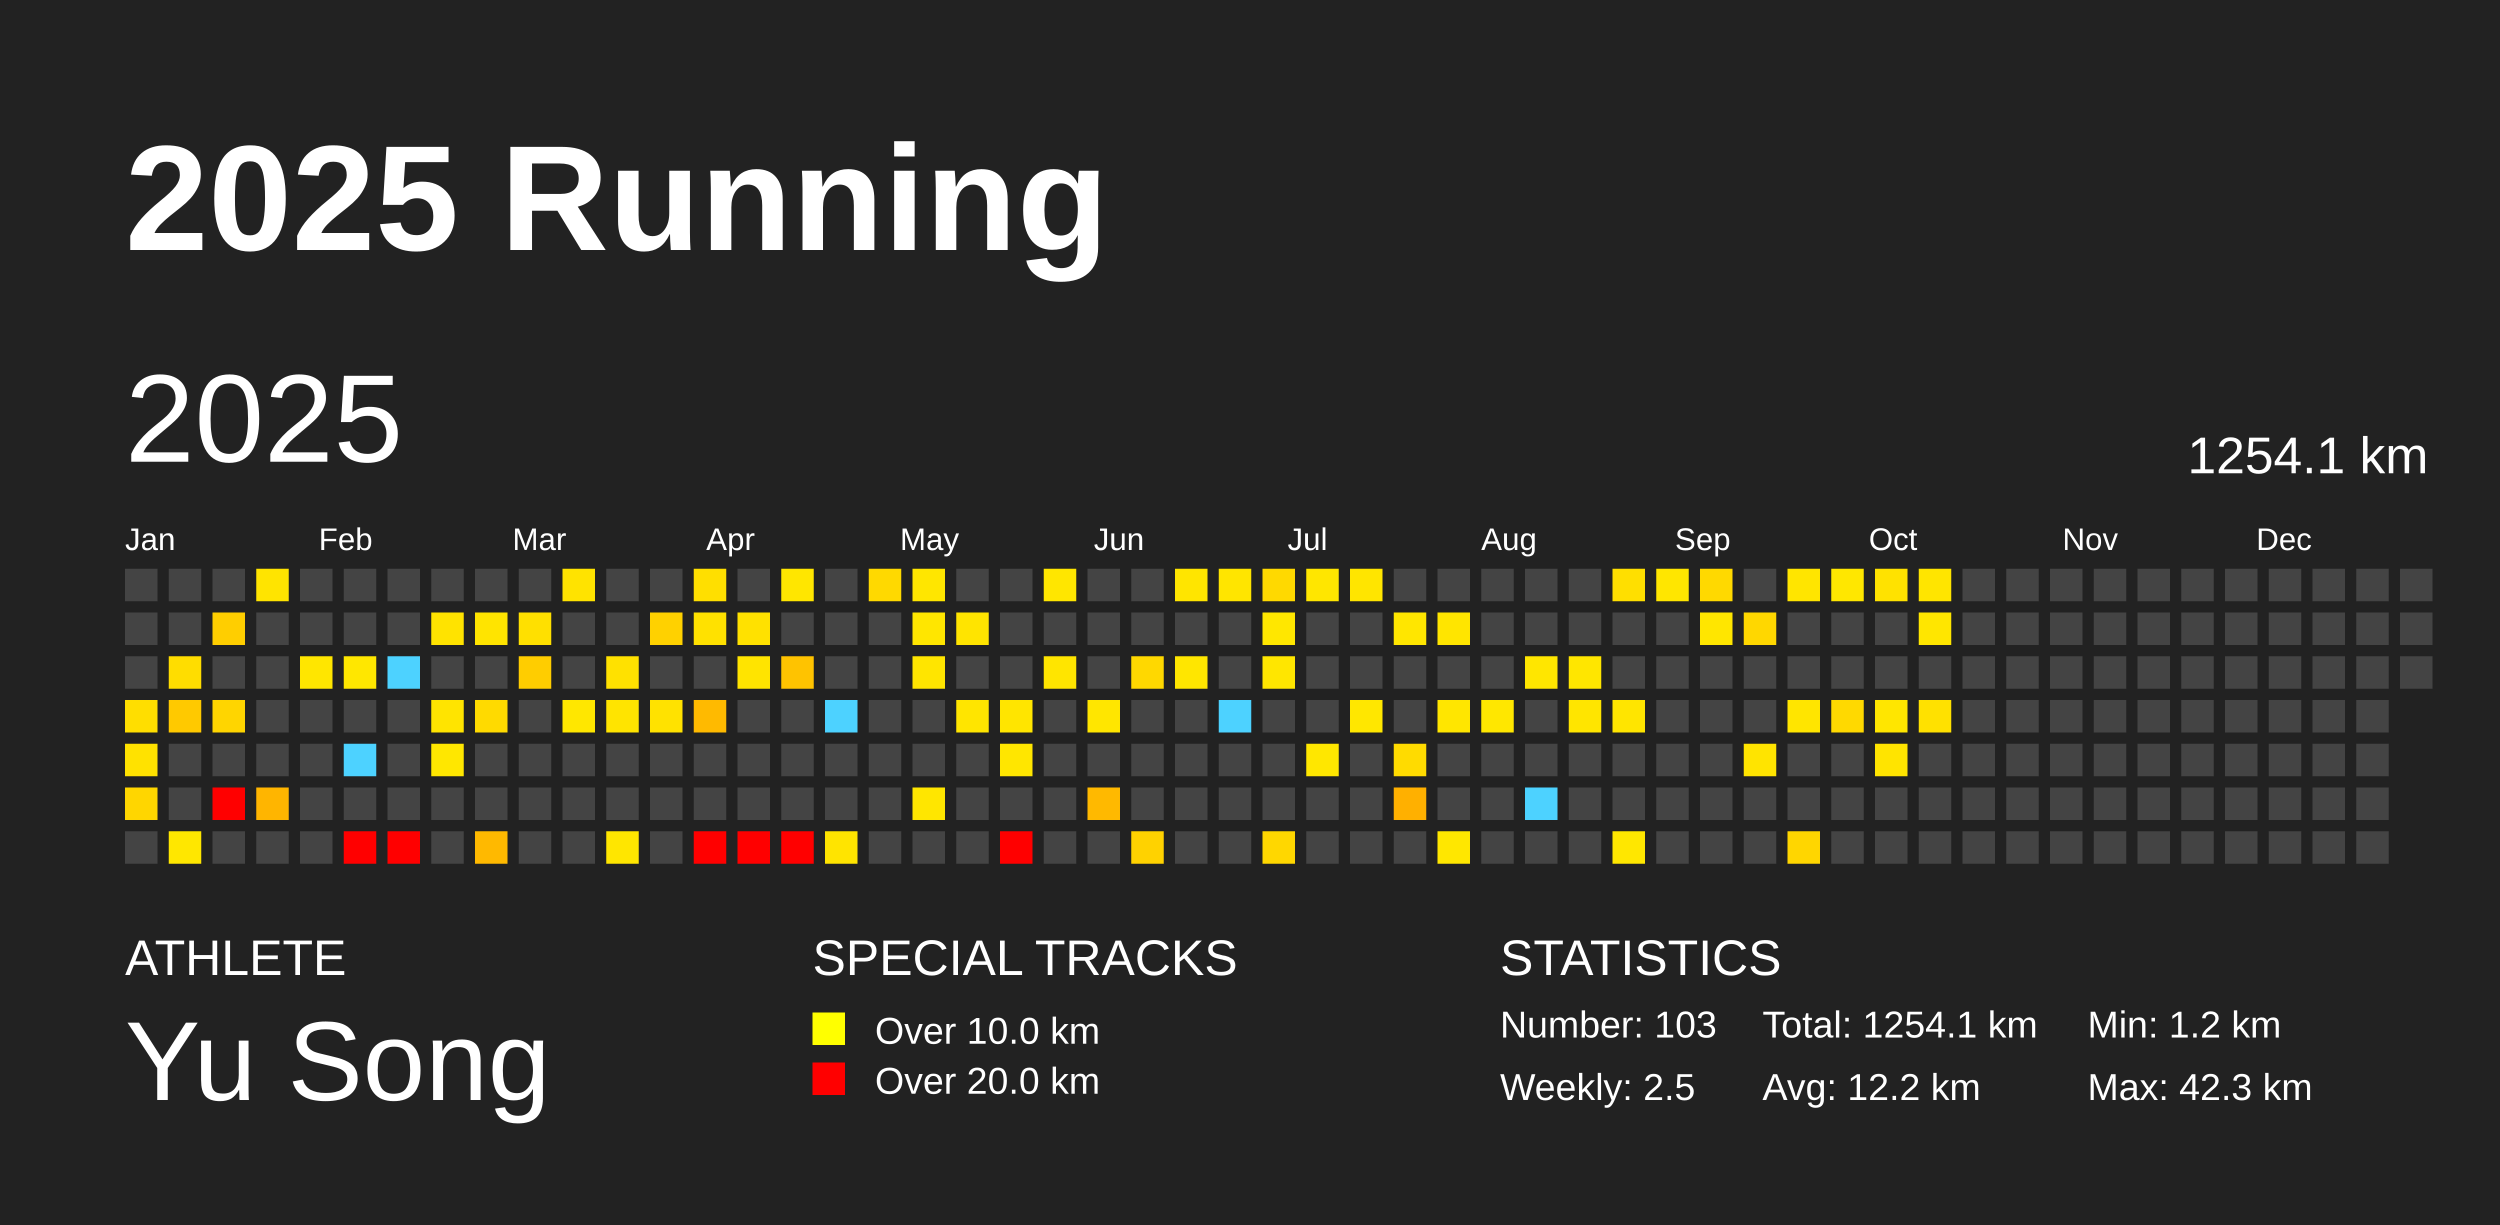
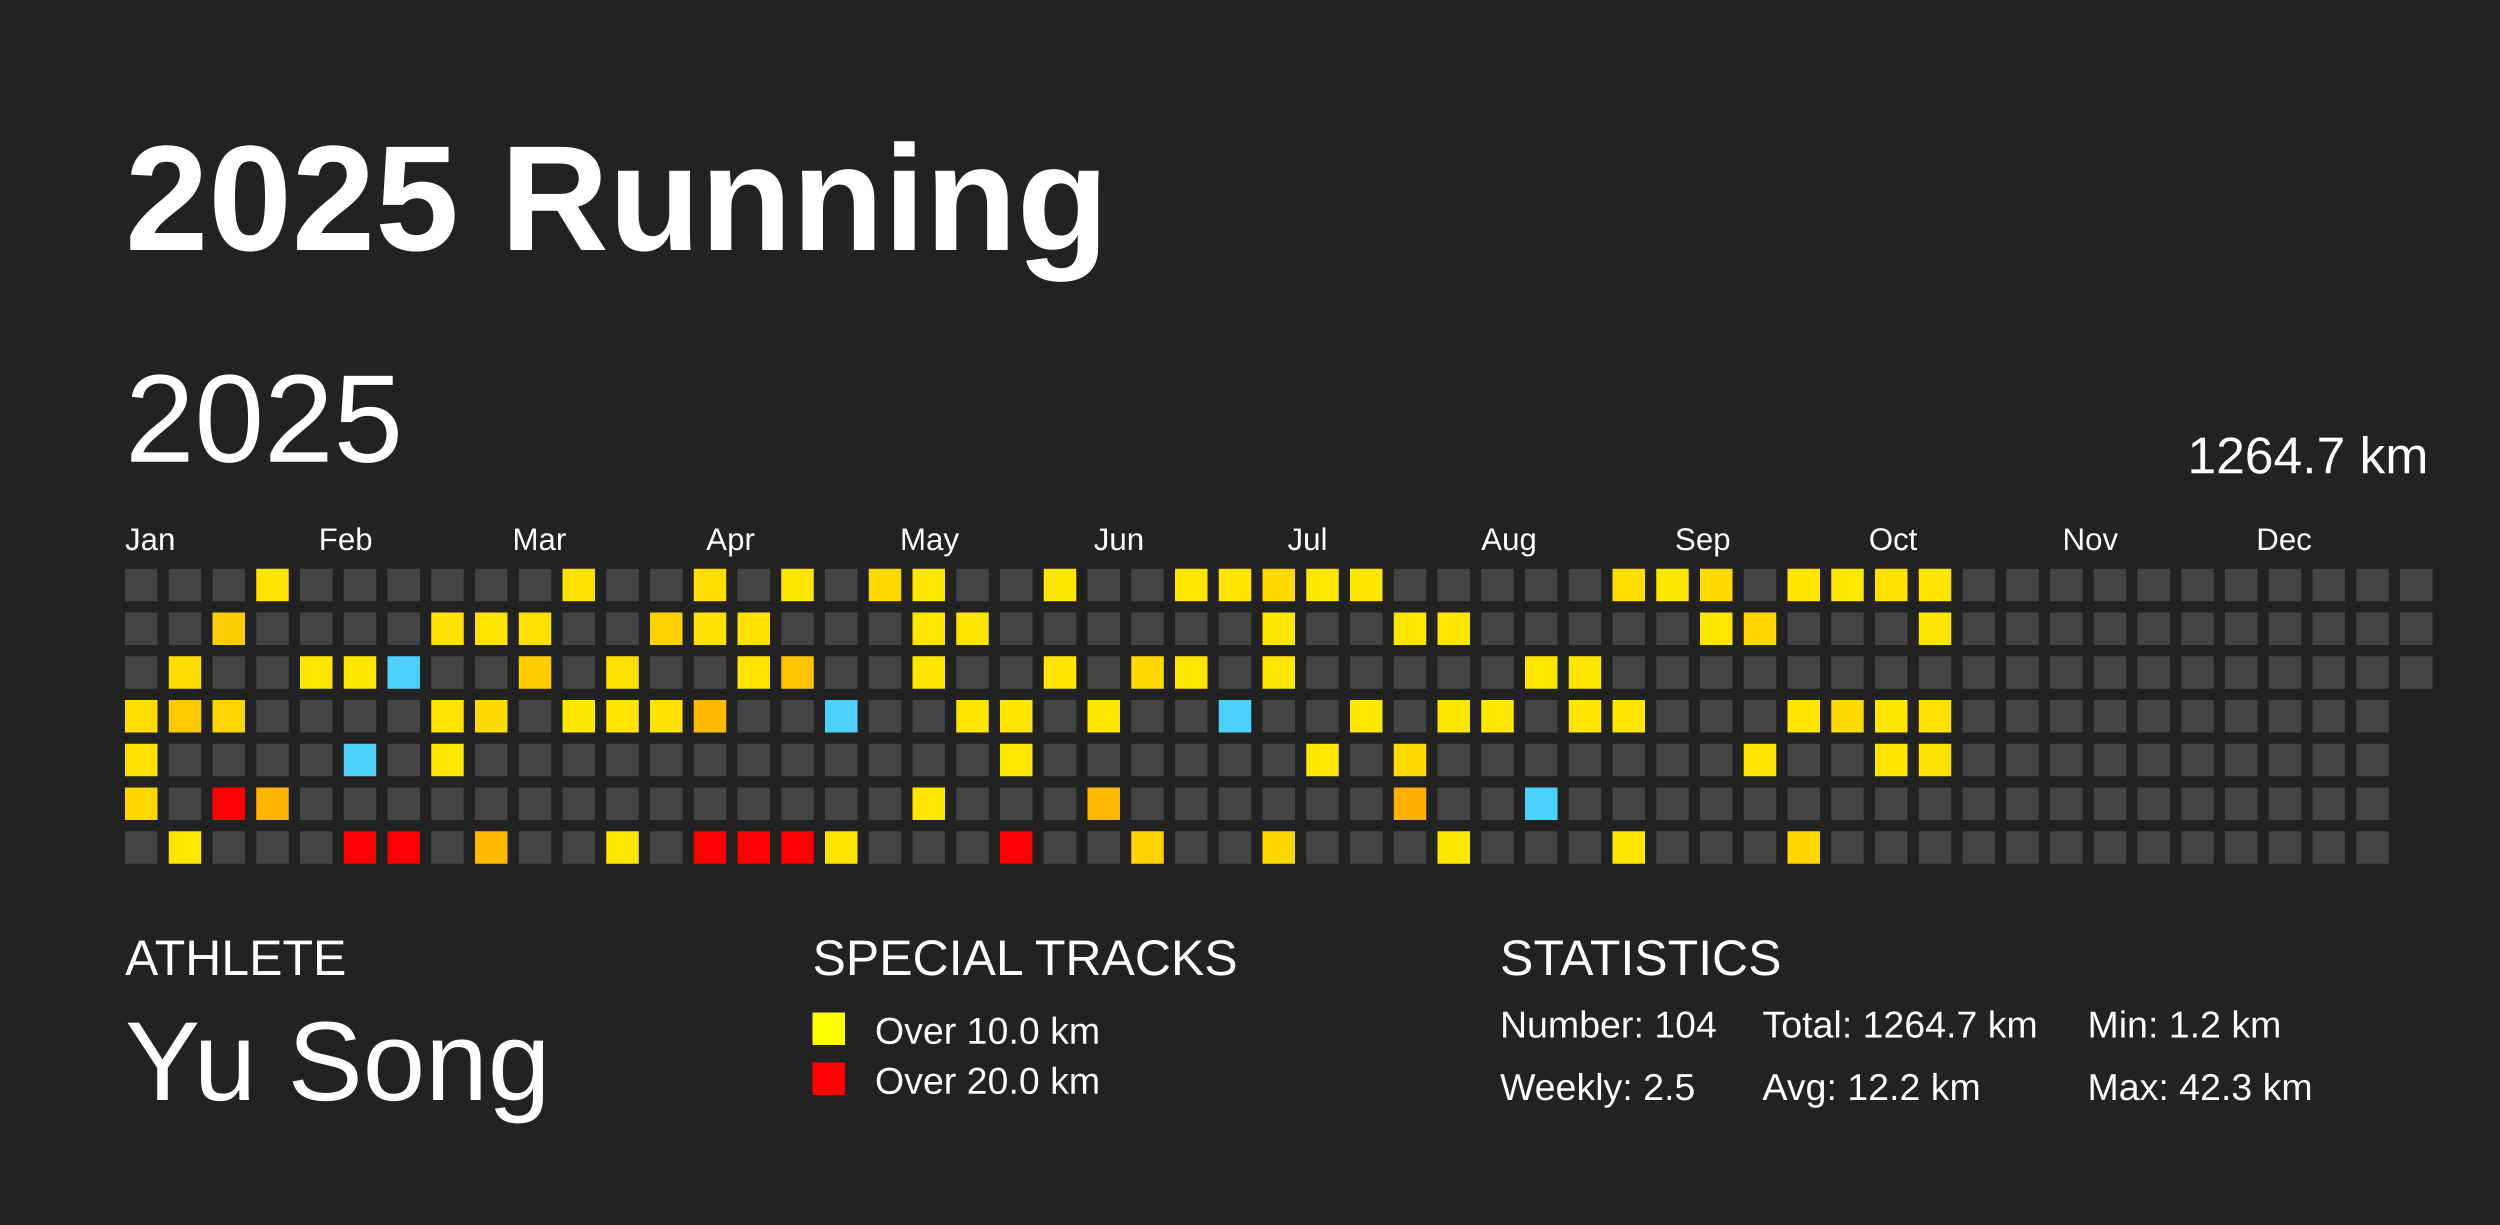
<svg xmlns="http://www.w3.org/2000/svg" baseProfile="full" height="98mm" version="1.1" viewBox="0,0,200,98" width="200mm">
  <defs />
  <rect fill="#222222" height="98" width="200" x="0" y="0" />
  <text fill="#FFFFFF" style="font-size:12px; font-family:Arial; font-weight:bold;" x="10" y="20">2025 Running</text>
  <text fill="#FFFFFF" style="font-size:4px; font-family:Arial" x="10" y="78">ATHLETE</text>
  <text fill="#FFFFFF" style="font-size:9px; font-family:Arial" x="10" y="88">Yu Song</text>
  <text fill="#FFFFFF" style="font-size:4px; font-family:Arial" x="65" y="78">SPECIAL TRACKS</text>
  <rect fill="yellow" height="2.6" width="2.6" x="65" y="81" />
  <text fill="#FFFFFF" style="font-size:3px; font-family:Arial" x="70" y="83.5">Over 10.0 km</text>
  <rect fill="red" height="2.6" width="2.6" x="65" y="85" />
  <text fill="#FFFFFF" style="font-size:3px; font-family:Arial" x="70" y="87.5">Over 20.0 km</text>
  <text fill="#FFFFFF" style="font-size:4px; font-family:Arial" x="120" y="78">STATISTICS</text>
-   <text fill="#FFFFFF" style="font-size:3px; font-family:Arial" x="120" y="83">Number: 103</text>
+   <text fill="#FFFFFF" style="font-size:3px; font-family:Arial" x="120" y="83">Number: 104</text>
  <text fill="#FFFFFF" style="font-size:3px; font-family:Arial" x="120" y="88">Weekly: 2.5</text>
-   <text fill="#FFFFFF" style="font-size:3px; font-family:Arial" x="141" y="83">Total: 1254.1 km</text>
+   <text fill="#FFFFFF" style="font-size:3px; font-family:Arial" x="141" y="83">Total: 1264.7 km</text>
  <text fill="#FFFFFF" style="font-size:3px; font-family:Arial" x="141" y="88">Avg: 12.2 km</text>
  <text fill="#FFFFFF" style="font-size:3px; font-family:Arial" x="167" y="83">Min: 1.2 km</text>
  <text fill="#FFFFFF" style="font-size:3px; font-family:Arial" x="167" y="88">Max: 42.3 km</text>
  <text dominant-baseline="hanging" fill="#FFFFFF" style="font-size:10.0px; font-family:Arial;" x="10" y="30">2025</text>
-   <text dominant-baseline="hanging" fill="#FFFFFF" style="font-size:4.125px; font-family:Arial;" x="175" y="35">1254.1 km</text>
+   <text dominant-baseline="hanging" fill="#FFFFFF" style="font-size:4.125px; font-family:Arial;" x="175" y="35">1264.7 km</text>
  <text fill="#FFFFFF" style="font-size:2.5px; font-family:Arial" x="10.0" y="44">Jan</text>
  <text fill="#FFFFFF" style="font-size:2.5px; font-family:Arial" x="25.5" y="44">Feb</text>
  <text fill="#FFFFFF" style="font-size:2.5px; font-family:Arial" x="41.0" y="44">Mar</text>
  <text fill="#FFFFFF" style="font-size:2.5px; font-family:Arial" x="56.5" y="44">Apr</text>
  <text fill="#FFFFFF" style="font-size:2.5px; font-family:Arial" x="72.0" y="44">May</text>
  <text fill="#FFFFFF" style="font-size:2.5px; font-family:Arial" x="87.5" y="44">Jun</text>
  <text fill="#FFFFFF" style="font-size:2.5px; font-family:Arial" x="103.0" y="44">Jul</text>
  <text fill="#FFFFFF" style="font-size:2.5px; font-family:Arial" x="118.5" y="44">Aug</text>
  <text fill="#FFFFFF" style="font-size:2.5px; font-family:Arial" x="134.0" y="44">Sep</text>
  <text fill="#FFFFFF" style="font-size:2.5px; font-family:Arial" x="149.5" y="44">Oct</text>
  <text fill="#FFFFFF" style="font-size:2.5px; font-family:Arial" x="165.0" y="44">Nov</text>
  <text fill="#FFFFFF" style="font-size:2.5px; font-family:Arial" x="180.5" y="44">Dec</text>
  <rect fill="#444444" height="2.6" width="2.6" x="10.0" y="45.5" />
  <rect fill="#444444" height="2.6" width="2.6" x="10.0" y="49.0" />
  <rect fill="#444444" height="2.6" width="2.6" x="10.0" y="52.5" />
  <rect fill="#ffde00" height="2.6" width="2.6" x="10.0" y="56.0" />
  <rect fill="#ffe200" height="2.6" width="2.6" x="10.0" y="59.5" />
  <rect fill="#ffd600" height="2.6" width="2.6" x="10.0" y="63.0" />
  <rect fill="#444444" height="2.6" width="2.6" x="10.0" y="66.5" />
  <rect fill="#444444" height="2.6" width="2.6" x="13.5" y="45.5" />
  <rect fill="#444444" height="2.6" width="2.6" x="13.5" y="49.0" />
  <rect fill="#ffdd00" height="2.6" width="2.6" x="13.5" y="52.5" />
  <rect fill="#ffc900" height="2.6" width="2.6" x="13.5" y="56.0" />
  <rect fill="#444444" height="2.6" width="2.6" x="13.5" y="59.5" />
  <rect fill="#444444" height="2.6" width="2.6" x="13.5" y="63.0" />
  <rect fill="#ffe700" height="2.6" width="2.6" x="13.5" y="66.5" />
  <rect fill="#444444" height="2.6" width="2.6" x="17.0" y="45.5" />
  <rect fill="#ffce00" height="2.6" width="2.6" x="17.0" y="49.0" />
  <rect fill="#444444" height="2.6" width="2.6" x="17.0" y="52.5" />
  <rect fill="#ffd500" height="2.6" width="2.6" x="17.0" y="56.0" />
  <rect fill="#444444" height="2.6" width="2.6" x="17.0" y="59.5" />
  <rect fill="red" height="2.6" width="2.6" x="17.0" y="63.0" />
  <rect fill="#444444" height="2.6" width="2.6" x="17.0" y="66.5" />
  <rect fill="#ffe400" height="2.6" width="2.6" x="20.5" y="45.5" />
  <rect fill="#444444" height="2.6" width="2.6" x="20.5" y="49.0" />
  <rect fill="#444444" height="2.6" width="2.6" x="20.5" y="52.5" />
  <rect fill="#444444" height="2.6" width="2.6" x="20.5" y="56.0" />
  <rect fill="#444444" height="2.6" width="2.6" x="20.5" y="59.5" />
  <rect fill="#ffb500" height="2.6" width="2.6" x="20.5" y="63.0" />
  <rect fill="#444444" height="2.6" width="2.6" x="20.5" y="66.5" />
  <rect fill="#444444" height="2.6" width="2.6" x="24.0" y="45.5" />
  <rect fill="#444444" height="2.6" width="2.6" x="24.0" y="49.0" />
  <rect fill="#ffe600" height="2.6" width="2.6" x="24.0" y="52.5" />
  <rect fill="#444444" height="2.6" width="2.6" x="24.0" y="56.0" />
  <rect fill="#444444" height="2.6" width="2.6" x="24.0" y="59.5" />
  <rect fill="#444444" height="2.6" width="2.6" x="24.0" y="63.0" />
  <rect fill="#444444" height="2.6" width="2.6" x="24.0" y="66.5" />
  <rect fill="#444444" height="2.6" width="2.6" x="27.5" y="45.5" />
  <rect fill="#444444" height="2.6" width="2.6" x="27.5" y="49.0" />
  <rect fill="#ffe700" height="2.6" width="2.6" x="27.5" y="52.5" />
  <rect fill="#444444" height="2.6" width="2.6" x="27.5" y="56.0" />
  <rect fill="#4dd2ff" height="2.6" width="2.6" x="27.5" y="59.5" />
  <rect fill="#444444" height="2.6" width="2.6" x="27.5" y="63.0" />
  <rect fill="red" height="2.6" width="2.6" x="27.5" y="66.5" />
  <rect fill="#444444" height="2.6" width="2.6" x="31.0" y="45.5" />
  <rect fill="#444444" height="2.6" width="2.6" x="31.0" y="49.0" />
  <rect fill="#4dd2ff" height="2.6" width="2.6" x="31.0" y="52.5" />
  <rect fill="#444444" height="2.6" width="2.6" x="31.0" y="56.0" />
  <rect fill="#444444" height="2.6" width="2.6" x="31.0" y="59.5" />
  <rect fill="#444444" height="2.6" width="2.6" x="31.0" y="63.0" />
  <rect fill="red" height="2.6" width="2.6" x="31.0" y="66.5" />
  <rect fill="#444444" height="2.6" width="2.6" x="34.5" y="45.5" />
  <rect fill="#ffe300" height="2.6" width="2.6" x="34.5" y="49.0" />
  <rect fill="#444444" height="2.6" width="2.6" x="34.5" y="52.5" />
  <rect fill="#ffe400" height="2.6" width="2.6" x="34.5" y="56.0" />
  <rect fill="#ffe700" height="2.6" width="2.6" x="34.5" y="59.5" />
  <rect fill="#444444" height="2.6" width="2.6" x="34.5" y="63.0" />
  <rect fill="#444444" height="2.6" width="2.6" x="34.5" y="66.5" />
  <rect fill="#444444" height="2.6" width="2.6" x="38.0" y="45.5" />
  <rect fill="#ffe400" height="2.6" width="2.6" x="38.0" y="49.0" />
  <rect fill="#444444" height="2.6" width="2.6" x="38.0" y="52.5" />
  <rect fill="#ffda00" height="2.6" width="2.6" x="38.0" y="56.0" />
  <rect fill="#444444" height="2.6" width="2.6" x="38.0" y="59.5" />
  <rect fill="#444444" height="2.6" width="2.6" x="38.0" y="63.0" />
  <rect fill="#ffb900" height="2.6" width="2.6" x="38.0" y="66.5" />
  <rect fill="#444444" height="2.6" width="2.6" x="41.5" y="45.5" />
  <rect fill="#ffe000" height="2.6" width="2.6" x="41.5" y="49.0" />
  <rect fill="#ffcd00" height="2.6" width="2.6" x="41.5" y="52.5" />
  <rect fill="#444444" height="2.6" width="2.6" x="41.5" y="56.0" />
  <rect fill="#444444" height="2.6" width="2.6" x="41.5" y="59.5" />
  <rect fill="#444444" height="2.6" width="2.6" x="41.5" y="63.0" />
  <rect fill="#444444" height="2.6" width="2.6" x="41.5" y="66.5" />
  <rect fill="#ffe300" height="2.6" width="2.6" x="45.0" y="45.5" />
  <rect fill="#444444" height="2.6" width="2.6" x="45.0" y="49.0" />
  <rect fill="#444444" height="2.6" width="2.6" x="45.0" y="52.5" />
  <rect fill="#ffe700" height="2.6" width="2.6" x="45.0" y="56.0" />
  <rect fill="#444444" height="2.6" width="2.6" x="45.0" y="59.5" />
  <rect fill="#444444" height="2.6" width="2.6" x="45.0" y="63.0" />
  <rect fill="#444444" height="2.6" width="2.6" x="45.0" y="66.5" />
  <rect fill="#444444" height="2.6" width="2.6" x="48.5" y="45.5" />
  <rect fill="#444444" height="2.6" width="2.6" x="48.5" y="49.0" />
  <rect fill="#ffe100" height="2.6" width="2.6" x="48.5" y="52.5" />
  <rect fill="#ffe400" height="2.6" width="2.6" x="48.5" y="56.0" />
  <rect fill="#444444" height="2.6" width="2.6" x="48.5" y="59.5" />
  <rect fill="#444444" height="2.6" width="2.6" x="48.5" y="63.0" />
  <rect fill="#ffe600" height="2.6" width="2.6" x="48.5" y="66.5" />
  <rect fill="#444444" height="2.6" width="2.6" x="52.0" y="45.5" />
  <rect fill="#ffd100" height="2.6" width="2.6" x="52.0" y="49.0" />
  <rect fill="#444444" height="2.6" width="2.6" x="52.0" y="52.5" />
  <rect fill="#ffe200" height="2.6" width="2.6" x="52.0" y="56.0" />
  <rect fill="#444444" height="2.6" width="2.6" x="52.0" y="59.5" />
  <rect fill="#444444" height="2.6" width="2.6" x="52.0" y="63.0" />
  <rect fill="#444444" height="2.6" width="2.6" x="52.0" y="66.5" />
  <rect fill="#ffdf00" height="2.6" width="2.6" x="55.5" y="45.5" />
  <rect fill="#ffe100" height="2.6" width="2.6" x="55.5" y="49.0" />
  <rect fill="#444444" height="2.6" width="2.6" x="55.5" y="52.5" />
  <rect fill="#ffba00" height="2.6" width="2.6" x="55.5" y="56.0" />
  <rect fill="#444444" height="2.6" width="2.6" x="55.5" y="59.5" />
  <rect fill="#444444" height="2.6" width="2.6" x="55.5" y="63.0" />
  <rect fill="red" height="2.6" width="2.6" x="55.5" y="66.5" />
  <rect fill="#444444" height="2.6" width="2.6" x="59.0" y="45.5" />
  <rect fill="#ffe100" height="2.6" width="2.6" x="59.0" y="49.0" />
  <rect fill="#ffe400" height="2.6" width="2.6" x="59.0" y="52.5" />
  <rect fill="#444444" height="2.6" width="2.6" x="59.0" y="56.0" />
  <rect fill="#444444" height="2.6" width="2.6" x="59.0" y="59.5" />
  <rect fill="#444444" height="2.6" width="2.6" x="59.0" y="63.0" />
  <rect fill="red" height="2.6" width="2.6" x="59.0" y="66.5" />
  <rect fill="#ffe600" height="2.6" width="2.6" x="62.5" y="45.5" />
  <rect fill="#444444" height="2.6" width="2.6" x="62.5" y="49.0" />
  <rect fill="#ffc300" height="2.6" width="2.6" x="62.5" y="52.5" />
  <rect fill="#444444" height="2.6" width="2.6" x="62.5" y="56.0" />
  <rect fill="#444444" height="2.6" width="2.6" x="62.5" y="59.5" />
  <rect fill="#444444" height="2.6" width="2.6" x="62.5" y="63.0" />
  <rect fill="red" height="2.6" width="2.6" x="62.5" y="66.5" />
  <rect fill="#444444" height="2.6" width="2.6" x="66.0" y="45.5" />
  <rect fill="#444444" height="2.6" width="2.6" x="66.0" y="49.0" />
  <rect fill="#444444" height="2.6" width="2.6" x="66.0" y="52.5" />
  <rect fill="#4dd2ff" height="2.6" width="2.6" x="66.0" y="56.0" />
  <rect fill="#444444" height="2.6" width="2.6" x="66.0" y="59.5" />
  <rect fill="#444444" height="2.6" width="2.6" x="66.0" y="63.0" />
  <rect fill="#ffe400" height="2.6" width="2.6" x="66.0" y="66.5" />
  <rect fill="#ffd900" height="2.6" width="2.6" x="69.5" y="45.5" />
  <rect fill="#444444" height="2.6" width="2.6" x="69.5" y="49.0" />
  <rect fill="#444444" height="2.6" width="2.6" x="69.5" y="52.5" />
  <rect fill="#444444" height="2.6" width="2.6" x="69.5" y="56.0" />
  <rect fill="#444444" height="2.6" width="2.6" x="69.5" y="59.5" />
  <rect fill="#444444" height="2.6" width="2.6" x="69.5" y="63.0" />
  <rect fill="#444444" height="2.6" width="2.6" x="69.5" y="66.5" />
  <rect fill="#ffe600" height="2.6" width="2.6" x="73.0" y="45.5" />
  <rect fill="#ffe600" height="2.6" width="2.6" x="73.0" y="49.0" />
  <rect fill="#ffe500" height="2.6" width="2.6" x="73.0" y="52.5" />
  <rect fill="#444444" height="2.6" width="2.6" x="73.0" y="56.0" />
  <rect fill="#444444" height="2.6" width="2.6" x="73.0" y="59.5" />
  <rect fill="#ffe600" height="2.6" width="2.6" x="73.0" y="63.0" />
  <rect fill="#444444" height="2.6" width="2.6" x="73.0" y="66.5" />
  <rect fill="#444444" height="2.6" width="2.6" x="76.5" y="45.5" />
  <rect fill="#ffe400" height="2.6" width="2.6" x="76.5" y="49.0" />
  <rect fill="#444444" height="2.6" width="2.6" x="76.5" y="52.5" />
  <rect fill="#ffe500" height="2.6" width="2.6" x="76.5" y="56.0" />
  <rect fill="#444444" height="2.6" width="2.6" x="76.5" y="59.5" />
  <rect fill="#444444" height="2.6" width="2.6" x="76.5" y="63.0" />
  <rect fill="#444444" height="2.6" width="2.6" x="76.5" y="66.5" />
  <rect fill="#444444" height="2.6" width="2.6" x="80.0" y="45.5" />
  <rect fill="#444444" height="2.6" width="2.6" x="80.0" y="49.0" />
  <rect fill="#444444" height="2.6" width="2.6" x="80.0" y="52.5" />
  <rect fill="#ffe500" height="2.6" width="2.6" x="80.0" y="56.0" />
  <rect fill="#ffe600" height="2.6" width="2.6" x="80.0" y="59.5" />
  <rect fill="#444444" height="2.6" width="2.6" x="80.0" y="63.0" />
  <rect fill="red" height="2.6" width="2.6" x="80.0" y="66.5" />
  <rect fill="#ffe600" height="2.6" width="2.6" x="83.5" y="45.5" />
  <rect fill="#444444" height="2.6" width="2.6" x="83.5" y="49.0" />
  <rect fill="#ffe500" height="2.6" width="2.6" x="83.5" y="52.5" />
  <rect fill="#444444" height="2.6" width="2.6" x="83.5" y="56.0" />
  <rect fill="#444444" height="2.6" width="2.6" x="83.5" y="59.5" />
  <rect fill="#444444" height="2.6" width="2.6" x="83.5" y="63.0" />
  <rect fill="#444444" height="2.6" width="2.6" x="83.5" y="66.5" />
  <rect fill="#444444" height="2.6" width="2.6" x="87.0" y="45.5" />
  <rect fill="#444444" height="2.6" width="2.6" x="87.0" y="49.0" />
  <rect fill="#444444" height="2.6" width="2.6" x="87.0" y="52.5" />
  <rect fill="#ffe600" height="2.6" width="2.6" x="87.0" y="56.0" />
  <rect fill="#444444" height="2.6" width="2.6" x="87.0" y="59.5" />
  <rect fill="#ffb900" height="2.6" width="2.6" x="87.0" y="63.0" />
  <rect fill="#444444" height="2.6" width="2.6" x="87.0" y="66.5" />
  <rect fill="#444444" height="2.6" width="2.6" x="90.5" y="45.5" />
  <rect fill="#444444" height="2.6" width="2.6" x="90.5" y="49.0" />
  <rect fill="#ffd800" height="2.6" width="2.6" x="90.5" y="52.5" />
  <rect fill="#444444" height="2.6" width="2.6" x="90.5" y="56.0" />
  <rect fill="#444444" height="2.6" width="2.6" x="90.5" y="59.5" />
  <rect fill="#444444" height="2.6" width="2.6" x="90.5" y="63.0" />
  <rect fill="#ffd200" height="2.6" width="2.6" x="90.5" y="66.5" />
  <rect fill="#ffe500" height="2.6" width="2.6" x="94.0" y="45.5" />
  <rect fill="#444444" height="2.6" width="2.6" x="94.0" y="49.0" />
  <rect fill="#ffe600" height="2.6" width="2.6" x="94.0" y="52.5" />
  <rect fill="#444444" height="2.6" width="2.6" x="94.0" y="56.0" />
  <rect fill="#444444" height="2.6" width="2.6" x="94.0" y="59.5" />
  <rect fill="#444444" height="2.6" width="2.6" x="94.0" y="63.0" />
  <rect fill="#444444" height="2.6" width="2.6" x="94.0" y="66.5" />
  <rect fill="#ffe500" height="2.6" width="2.6" x="97.5" y="45.5" />
  <rect fill="#444444" height="2.6" width="2.6" x="97.5" y="49.0" />
  <rect fill="#444444" height="2.6" width="2.6" x="97.5" y="52.5" />
  <rect fill="#4dd2ff" height="2.6" width="2.6" x="97.5" y="56.0" />
  <rect fill="#444444" height="2.6" width="2.6" x="97.5" y="59.5" />
  <rect fill="#444444" height="2.6" width="2.6" x="97.5" y="63.0" />
  <rect fill="#444444" height="2.6" width="2.6" x="97.5" y="66.5" />
  <rect fill="#ffd900" height="2.6" width="2.6" x="101.0" y="45.5" />
  <rect fill="#ffe700" height="2.6" width="2.6" x="101.0" y="49.0" />
  <rect fill="#ffe600" height="2.6" width="2.6" x="101.0" y="52.5" />
  <rect fill="#444444" height="2.6" width="2.6" x="101.0" y="56.0" />
  <rect fill="#444444" height="2.6" width="2.6" x="101.0" y="59.5" />
  <rect fill="#444444" height="2.6" width="2.6" x="101.0" y="63.0" />
  <rect fill="#ffd700" height="2.6" width="2.6" x="101.0" y="66.5" />
  <rect fill="#ffe600" height="2.6" width="2.6" x="104.5" y="45.5" />
  <rect fill="#444444" height="2.6" width="2.6" x="104.5" y="49.0" />
  <rect fill="#444444" height="2.6" width="2.6" x="104.5" y="52.5" />
  <rect fill="#444444" height="2.6" width="2.6" x="104.5" y="56.0" />
  <rect fill="#ffe700" height="2.6" width="2.6" x="104.5" y="59.5" />
  <rect fill="#444444" height="2.6" width="2.6" x="104.5" y="63.0" />
  <rect fill="#444444" height="2.6" width="2.6" x="104.5" y="66.5" />
  <rect fill="#ffe500" height="2.6" width="2.6" x="108.0" y="45.5" />
  <rect fill="#444444" height="2.6" width="2.6" x="108.0" y="49.0" />
  <rect fill="#444444" height="2.6" width="2.6" x="108.0" y="52.5" />
  <rect fill="#ffe700" height="2.6" width="2.6" x="108.0" y="56.0" />
  <rect fill="#444444" height="2.6" width="2.6" x="108.0" y="59.5" />
  <rect fill="#444444" height="2.6" width="2.6" x="108.0" y="63.0" />
  <rect fill="#444444" height="2.6" width="2.6" x="108.0" y="66.5" />
  <rect fill="#444444" height="2.6" width="2.6" x="111.5" y="45.5" />
  <rect fill="#ffe600" height="2.6" width="2.6" x="111.5" y="49.0" />
  <rect fill="#444444" height="2.6" width="2.6" x="111.5" y="52.5" />
  <rect fill="#444444" height="2.6" width="2.6" x="111.5" y="56.0" />
  <rect fill="#ffdb00" height="2.6" width="2.6" x="111.5" y="59.5" />
  <rect fill="#ffb000" height="2.6" width="2.6" x="111.5" y="63.0" />
  <rect fill="#444444" height="2.6" width="2.6" x="111.5" y="66.5" />
  <rect fill="#444444" height="2.6" width="2.6" x="115.0" y="45.5" />
  <rect fill="#ffe500" height="2.6" width="2.6" x="115.0" y="49.0" />
  <rect fill="#444444" height="2.6" width="2.6" x="115.0" y="52.5" />
  <rect fill="#ffe600" height="2.6" width="2.6" x="115.0" y="56.0" />
  <rect fill="#444444" height="2.6" width="2.6" x="115.0" y="59.5" />
  <rect fill="#444444" height="2.6" width="2.6" x="115.0" y="63.0" />
  <rect fill="#ffe700" height="2.6" width="2.6" x="115.0" y="66.5" />
  <rect fill="#444444" height="2.6" width="2.6" x="118.5" y="45.5" />
  <rect fill="#444444" height="2.6" width="2.6" x="118.5" y="49.0" />
  <rect fill="#444444" height="2.6" width="2.6" x="118.5" y="52.5" />
  <rect fill="#ffe700" height="2.6" width="2.6" x="118.5" y="56.0" />
  <rect fill="#444444" height="2.6" width="2.6" x="118.5" y="59.5" />
  <rect fill="#444444" height="2.6" width="2.6" x="118.5" y="63.0" />
  <rect fill="#444444" height="2.6" width="2.6" x="118.5" y="66.5" />
  <rect fill="#444444" height="2.6" width="2.6" x="122.0" y="45.5" />
  <rect fill="#444444" height="2.6" width="2.6" x="122.0" y="49.0" />
  <rect fill="#ffe600" height="2.6" width="2.6" x="122.0" y="52.5" />
  <rect fill="#444444" height="2.6" width="2.6" x="122.0" y="56.0" />
  <rect fill="#444444" height="2.6" width="2.6" x="122.0" y="59.5" />
  <rect fill="#4dd2ff" height="2.6" width="2.6" x="122.0" y="63.0" />
  <rect fill="#444444" height="2.6" width="2.6" x="122.0" y="66.5" />
  <rect fill="#444444" height="2.6" width="2.6" x="125.5" y="45.5" />
  <rect fill="#444444" height="2.6" width="2.6" x="125.5" y="49.0" />
  <rect fill="#ffe600" height="2.6" width="2.6" x="125.5" y="52.5" />
  <rect fill="#ffe500" height="2.6" width="2.6" x="125.5" y="56.0" />
  <rect fill="#444444" height="2.6" width="2.6" x="125.5" y="59.5" />
  <rect fill="#444444" height="2.6" width="2.6" x="125.5" y="63.0" />
  <rect fill="#444444" height="2.6" width="2.6" x="125.5" y="66.5" />
  <rect fill="#ffdf00" height="2.6" width="2.6" x="129.0" y="45.5" />
  <rect fill="#444444" height="2.6" width="2.6" x="129.0" y="49.0" />
  <rect fill="#444444" height="2.6" width="2.6" x="129.0" y="52.5" />
  <rect fill="#ffe500" height="2.6" width="2.6" x="129.0" y="56.0" />
  <rect fill="#444444" height="2.6" width="2.6" x="129.0" y="59.5" />
  <rect fill="#444444" height="2.6" width="2.6" x="129.0" y="63.0" />
  <rect fill="#ffe700" height="2.6" width="2.6" x="129.0" y="66.5" />
  <rect fill="#ffe600" height="2.6" width="2.6" x="132.5" y="45.5" />
  <rect fill="#444444" height="2.6" width="2.6" x="132.5" y="49.0" />
  <rect fill="#444444" height="2.6" width="2.6" x="132.5" y="52.5" />
  <rect fill="#444444" height="2.6" width="2.6" x="132.5" y="56.0" />
  <rect fill="#444444" height="2.6" width="2.6" x="132.5" y="59.5" />
  <rect fill="#444444" height="2.6" width="2.6" x="132.5" y="63.0" />
  <rect fill="#444444" height="2.6" width="2.6" x="132.5" y="66.5" />
  <rect fill="#ffd900" height="2.6" width="2.6" x="136.0" y="45.5" />
  <rect fill="#ffe600" height="2.6" width="2.6" x="136.0" y="49.0" />
  <rect fill="#444444" height="2.6" width="2.6" x="136.0" y="52.5" />
  <rect fill="#444444" height="2.6" width="2.6" x="136.0" y="56.0" />
  <rect fill="#444444" height="2.6" width="2.6" x="136.0" y="59.5" />
  <rect fill="#444444" height="2.6" width="2.6" x="136.0" y="63.0" />
  <rect fill="#444444" height="2.6" width="2.6" x="136.0" y="66.5" />
  <rect fill="#444444" height="2.6" width="2.6" x="139.5" y="45.5" />
  <rect fill="#ffd700" height="2.6" width="2.6" x="139.5" y="49.0" />
  <rect fill="#444444" height="2.6" width="2.6" x="139.5" y="52.5" />
  <rect fill="#444444" height="2.6" width="2.6" x="139.5" y="56.0" />
  <rect fill="#ffe400" height="2.6" width="2.6" x="139.5" y="59.5" />
  <rect fill="#444444" height="2.6" width="2.6" x="139.5" y="63.0" />
  <rect fill="#444444" height="2.6" width="2.6" x="139.5" y="66.5" />
  <rect fill="#ffe500" height="2.6" width="2.6" x="143.0" y="45.5" />
  <rect fill="#444444" height="2.6" width="2.6" x="143.0" y="49.0" />
  <rect fill="#444444" height="2.6" width="2.6" x="143.0" y="52.5" />
  <rect fill="#ffe500" height="2.6" width="2.6" x="143.0" y="56.0" />
  <rect fill="#444444" height="2.6" width="2.6" x="143.0" y="59.5" />
  <rect fill="#444444" height="2.6" width="2.6" x="143.0" y="63.0" />
  <rect fill="#ffd600" height="2.6" width="2.6" x="143.0" y="66.5" />
  <rect fill="#ffe700" height="2.6" width="2.6" x="146.5" y="45.5" />
  <rect fill="#444444" height="2.6" width="2.6" x="146.5" y="49.0" />
  <rect fill="#444444" height="2.6" width="2.6" x="146.5" y="52.5" />
  <rect fill="#ffd900" height="2.6" width="2.6" x="146.5" y="56.0" />
  <rect fill="#444444" height="2.6" width="2.6" x="146.5" y="59.5" />
  <rect fill="#444444" height="2.6" width="2.6" x="146.5" y="63.0" />
  <rect fill="#444444" height="2.6" width="2.6" x="146.5" y="66.5" />
  <rect fill="#ffe200" height="2.6" width="2.6" x="150.0" y="45.5" />
  <rect fill="#444444" height="2.6" width="2.6" x="150.0" y="49.0" />
  <rect fill="#444444" height="2.6" width="2.6" x="150.0" y="52.5" />
  <rect fill="#ffe600" height="2.6" width="2.6" x="150.0" y="56.0" />
  <rect fill="#ffe400" height="2.6" width="2.6" x="150.0" y="59.5" />
  <rect fill="#444444" height="2.6" width="2.6" x="150.0" y="63.0" />
  <rect fill="#444444" height="2.6" width="2.6" x="150.0" y="66.5" />
  <rect fill="#ffe500" height="2.6" width="2.6" x="153.5" y="45.5" />
  <rect fill="#ffe600" height="2.6" width="2.6" x="153.5" y="49.0" />
  <rect fill="#444444" height="2.6" width="2.6" x="153.5" y="52.5" />
  <rect fill="#ffe100" height="2.6" width="2.6" x="153.5" y="56.0" />
-   <rect fill="#444444" height="2.6" width="2.6" x="153.5" y="59.5" />
+   <rect fill="#ffe300" height="2.6" width="2.6" x="153.5" y="59.5" />
  <rect fill="#444444" height="2.6" width="2.6" x="153.5" y="63.0" />
  <rect fill="#444444" height="2.6" width="2.6" x="153.5" y="66.5" />
  <rect fill="#444444" height="2.6" width="2.6" x="157.0" y="45.5" />
  <rect fill="#444444" height="2.6" width="2.6" x="157.0" y="49.0" />
  <rect fill="#444444" height="2.6" width="2.6" x="157.0" y="52.5" />
  <rect fill="#444444" height="2.6" width="2.6" x="157.0" y="56.0" />
  <rect fill="#444444" height="2.6" width="2.6" x="157.0" y="59.5" />
  <rect fill="#444444" height="2.6" width="2.6" x="157.0" y="63.0" />
  <rect fill="#444444" height="2.6" width="2.6" x="157.0" y="66.5" />
  <rect fill="#444444" height="2.6" width="2.6" x="160.5" y="45.5" />
  <rect fill="#444444" height="2.6" width="2.6" x="160.5" y="49.0" />
  <rect fill="#444444" height="2.6" width="2.6" x="160.5" y="52.5" />
  <rect fill="#444444" height="2.6" width="2.6" x="160.5" y="56.0" />
  <rect fill="#444444" height="2.6" width="2.6" x="160.5" y="59.5" />
  <rect fill="#444444" height="2.6" width="2.6" x="160.5" y="63.0" />
  <rect fill="#444444" height="2.6" width="2.6" x="160.5" y="66.5" />
  <rect fill="#444444" height="2.6" width="2.6" x="164.0" y="45.5" />
  <rect fill="#444444" height="2.6" width="2.6" x="164.0" y="49.0" />
  <rect fill="#444444" height="2.6" width="2.6" x="164.0" y="52.5" />
  <rect fill="#444444" height="2.6" width="2.6" x="164.0" y="56.0" />
  <rect fill="#444444" height="2.6" width="2.6" x="164.0" y="59.5" />
  <rect fill="#444444" height="2.6" width="2.6" x="164.0" y="63.0" />
  <rect fill="#444444" height="2.6" width="2.6" x="164.0" y="66.5" />
  <rect fill="#444444" height="2.6" width="2.6" x="167.5" y="45.5" />
  <rect fill="#444444" height="2.6" width="2.6" x="167.5" y="49.0" />
  <rect fill="#444444" height="2.6" width="2.6" x="167.5" y="52.5" />
  <rect fill="#444444" height="2.6" width="2.6" x="167.5" y="56.0" />
  <rect fill="#444444" height="2.6" width="2.6" x="167.5" y="59.5" />
  <rect fill="#444444" height="2.6" width="2.6" x="167.5" y="63.0" />
  <rect fill="#444444" height="2.6" width="2.6" x="167.5" y="66.5" />
  <rect fill="#444444" height="2.6" width="2.6" x="171.0" y="45.5" />
  <rect fill="#444444" height="2.6" width="2.6" x="171.0" y="49.0" />
  <rect fill="#444444" height="2.6" width="2.6" x="171.0" y="52.5" />
  <rect fill="#444444" height="2.6" width="2.6" x="171.0" y="56.0" />
  <rect fill="#444444" height="2.6" width="2.6" x="171.0" y="59.5" />
  <rect fill="#444444" height="2.6" width="2.6" x="171.0" y="63.0" />
  <rect fill="#444444" height="2.6" width="2.6" x="171.0" y="66.5" />
  <rect fill="#444444" height="2.6" width="2.6" x="174.5" y="45.5" />
  <rect fill="#444444" height="2.6" width="2.6" x="174.5" y="49.0" />
  <rect fill="#444444" height="2.6" width="2.6" x="174.5" y="52.5" />
  <rect fill="#444444" height="2.6" width="2.6" x="174.5" y="56.0" />
  <rect fill="#444444" height="2.6" width="2.6" x="174.5" y="59.5" />
  <rect fill="#444444" height="2.6" width="2.6" x="174.5" y="63.0" />
  <rect fill="#444444" height="2.6" width="2.6" x="174.5" y="66.5" />
  <rect fill="#444444" height="2.6" width="2.6" x="178.0" y="45.5" />
  <rect fill="#444444" height="2.6" width="2.6" x="178.0" y="49.0" />
  <rect fill="#444444" height="2.6" width="2.6" x="178.0" y="52.5" />
  <rect fill="#444444" height="2.6" width="2.6" x="178.0" y="56.0" />
  <rect fill="#444444" height="2.6" width="2.6" x="178.0" y="59.5" />
  <rect fill="#444444" height="2.6" width="2.6" x="178.0" y="63.0" />
  <rect fill="#444444" height="2.6" width="2.6" x="178.0" y="66.5" />
  <rect fill="#444444" height="2.6" width="2.6" x="181.5" y="45.5" />
  <rect fill="#444444" height="2.6" width="2.6" x="181.5" y="49.0" />
  <rect fill="#444444" height="2.6" width="2.6" x="181.5" y="52.5" />
  <rect fill="#444444" height="2.6" width="2.6" x="181.5" y="56.0" />
  <rect fill="#444444" height="2.6" width="2.6" x="181.5" y="59.5" />
  <rect fill="#444444" height="2.6" width="2.6" x="181.5" y="63.0" />
  <rect fill="#444444" height="2.6" width="2.6" x="181.5" y="66.5" />
  <rect fill="#444444" height="2.6" width="2.6" x="185.0" y="45.5" />
  <rect fill="#444444" height="2.6" width="2.6" x="185.0" y="49.0" />
  <rect fill="#444444" height="2.6" width="2.6" x="185.0" y="52.5" />
  <rect fill="#444444" height="2.6" width="2.6" x="185.0" y="56.0" />
  <rect fill="#444444" height="2.6" width="2.6" x="185.0" y="59.5" />
  <rect fill="#444444" height="2.6" width="2.6" x="185.0" y="63.0" />
  <rect fill="#444444" height="2.6" width="2.6" x="185.0" y="66.5" />
  <rect fill="#444444" height="2.6" width="2.6" x="188.5" y="45.5" />
  <rect fill="#444444" height="2.6" width="2.6" x="188.5" y="49.0" />
  <rect fill="#444444" height="2.6" width="2.6" x="188.5" y="52.5" />
  <rect fill="#444444" height="2.6" width="2.6" x="188.5" y="56.0" />
  <rect fill="#444444" height="2.6" width="2.6" x="188.5" y="59.5" />
  <rect fill="#444444" height="2.6" width="2.6" x="188.5" y="63.0" />
  <rect fill="#444444" height="2.6" width="2.6" x="188.5" y="66.5" />
  <rect fill="#444444" height="2.6" width="2.6" x="192.0" y="45.5" />
  <rect fill="#444444" height="2.6" width="2.6" x="192.0" y="49.0" />
  <rect fill="#444444" height="2.6" width="2.6" x="192.0" y="52.5" />
</svg>
